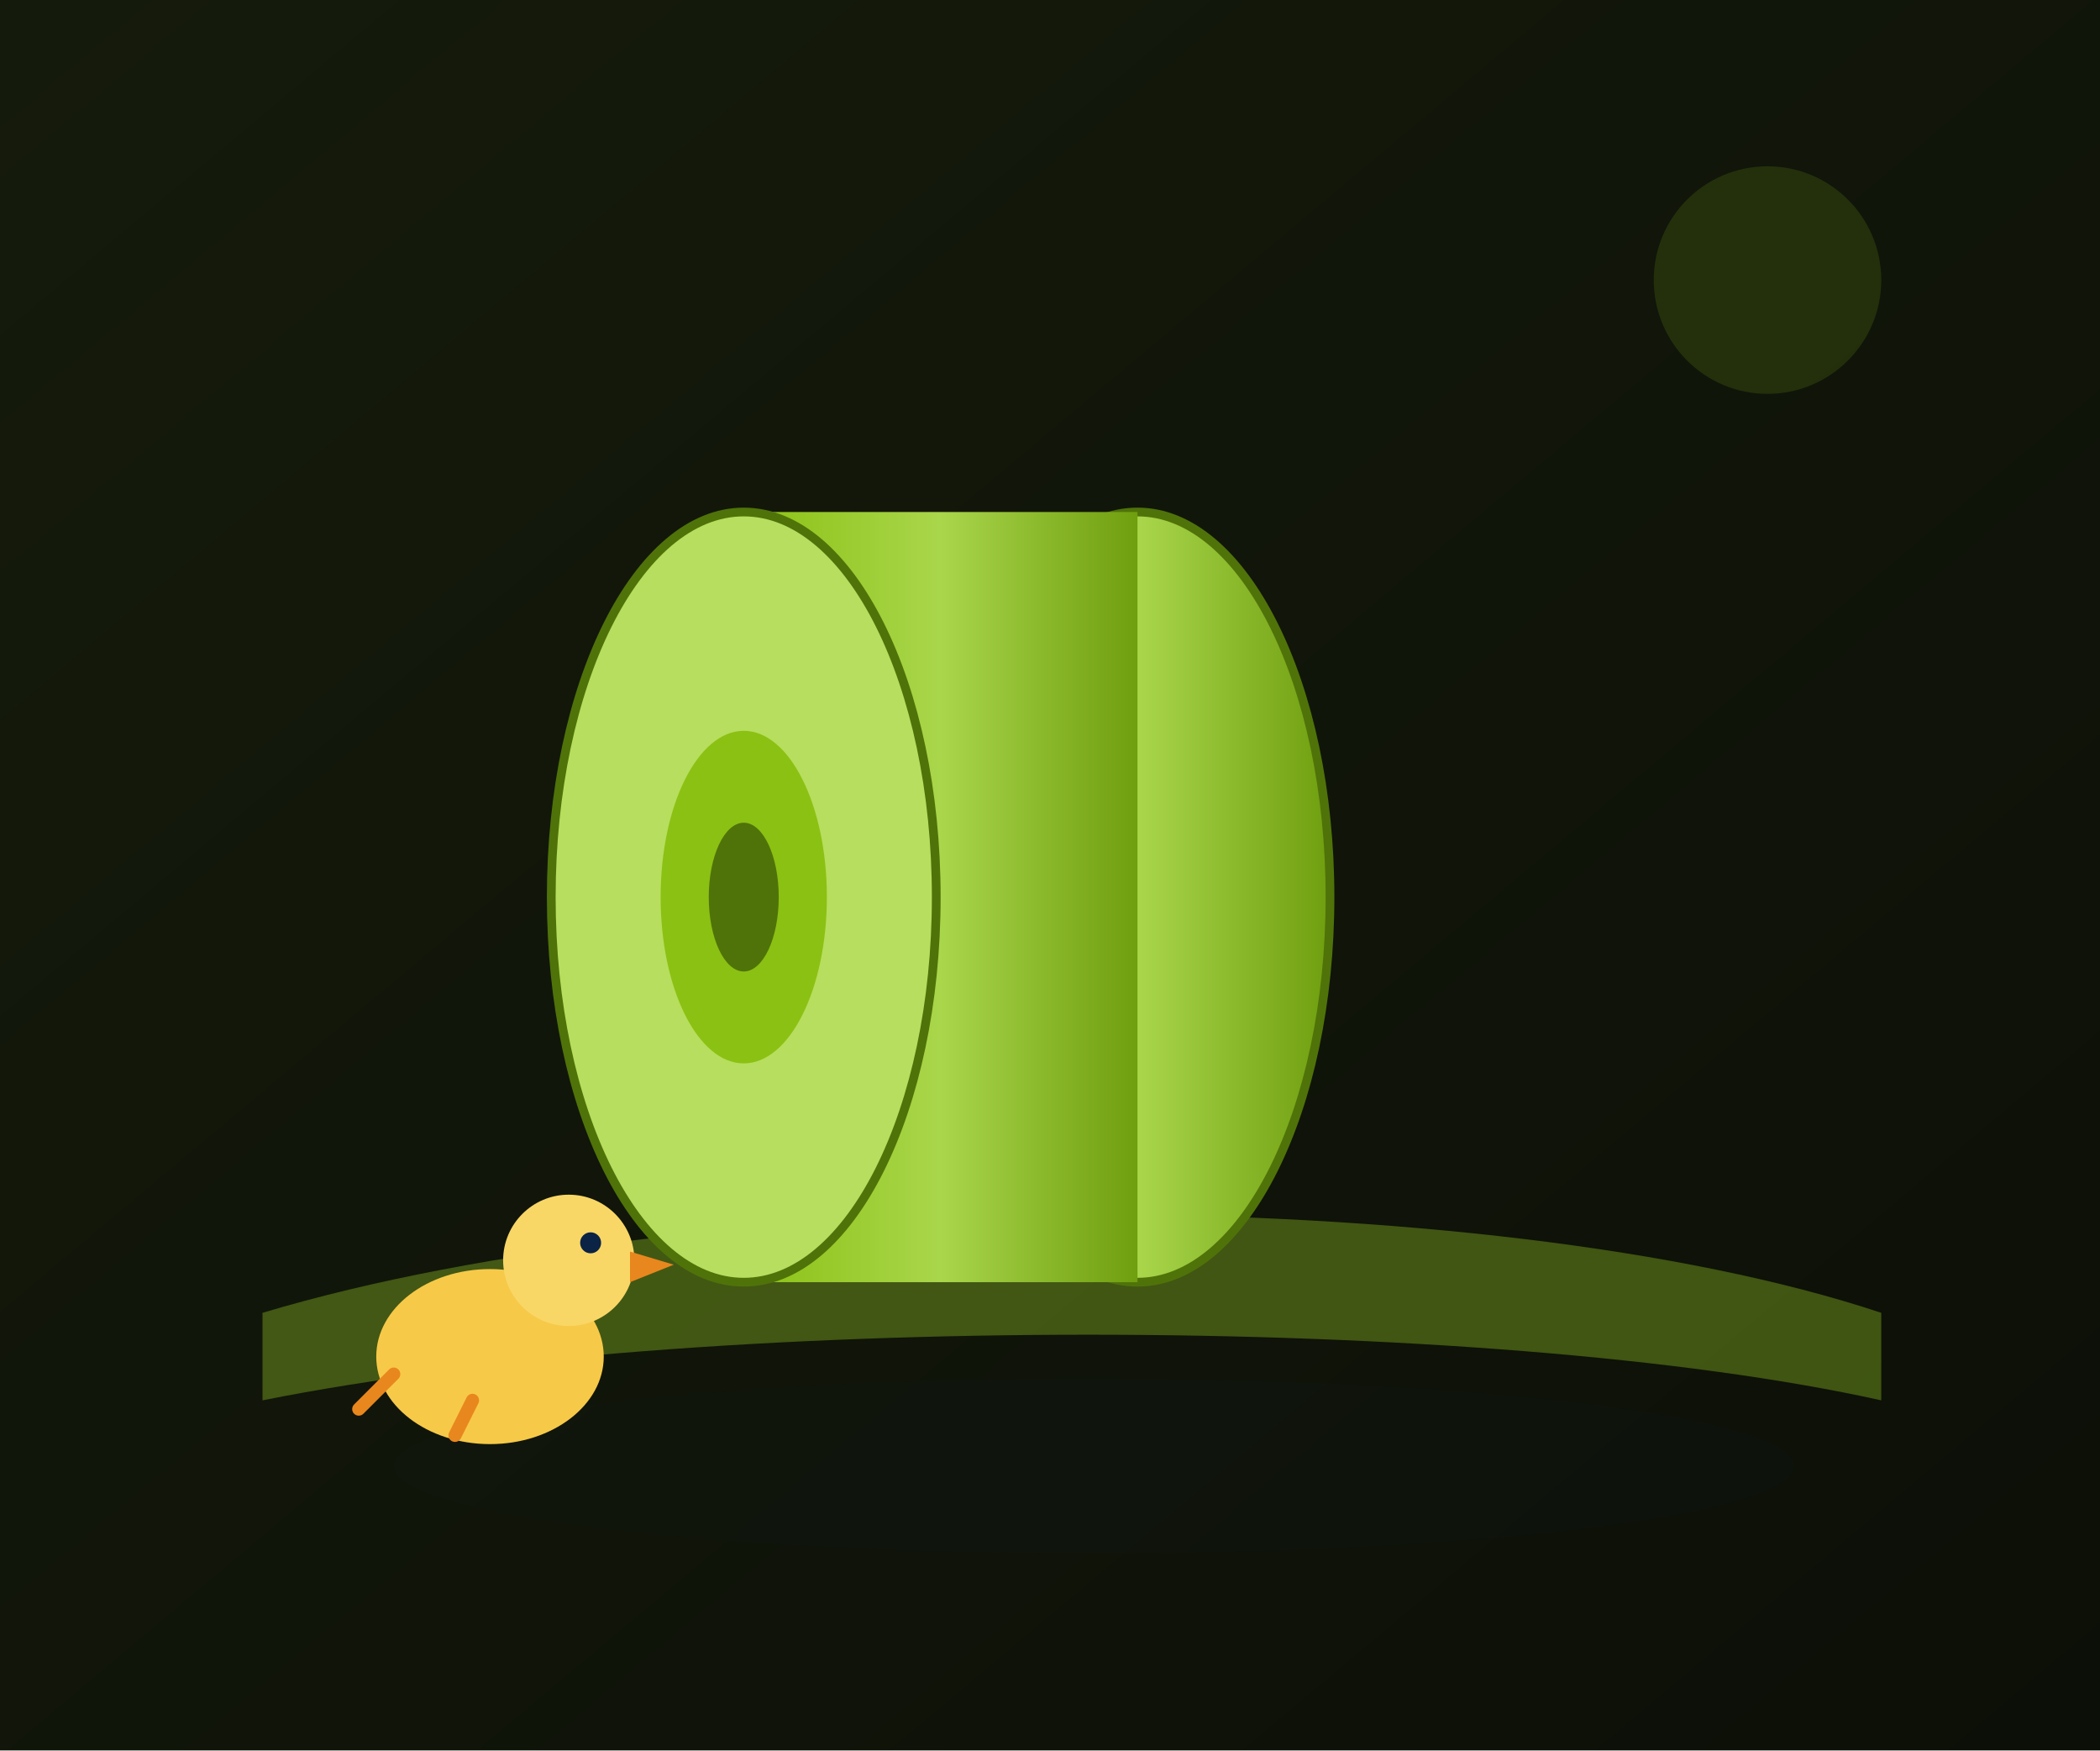
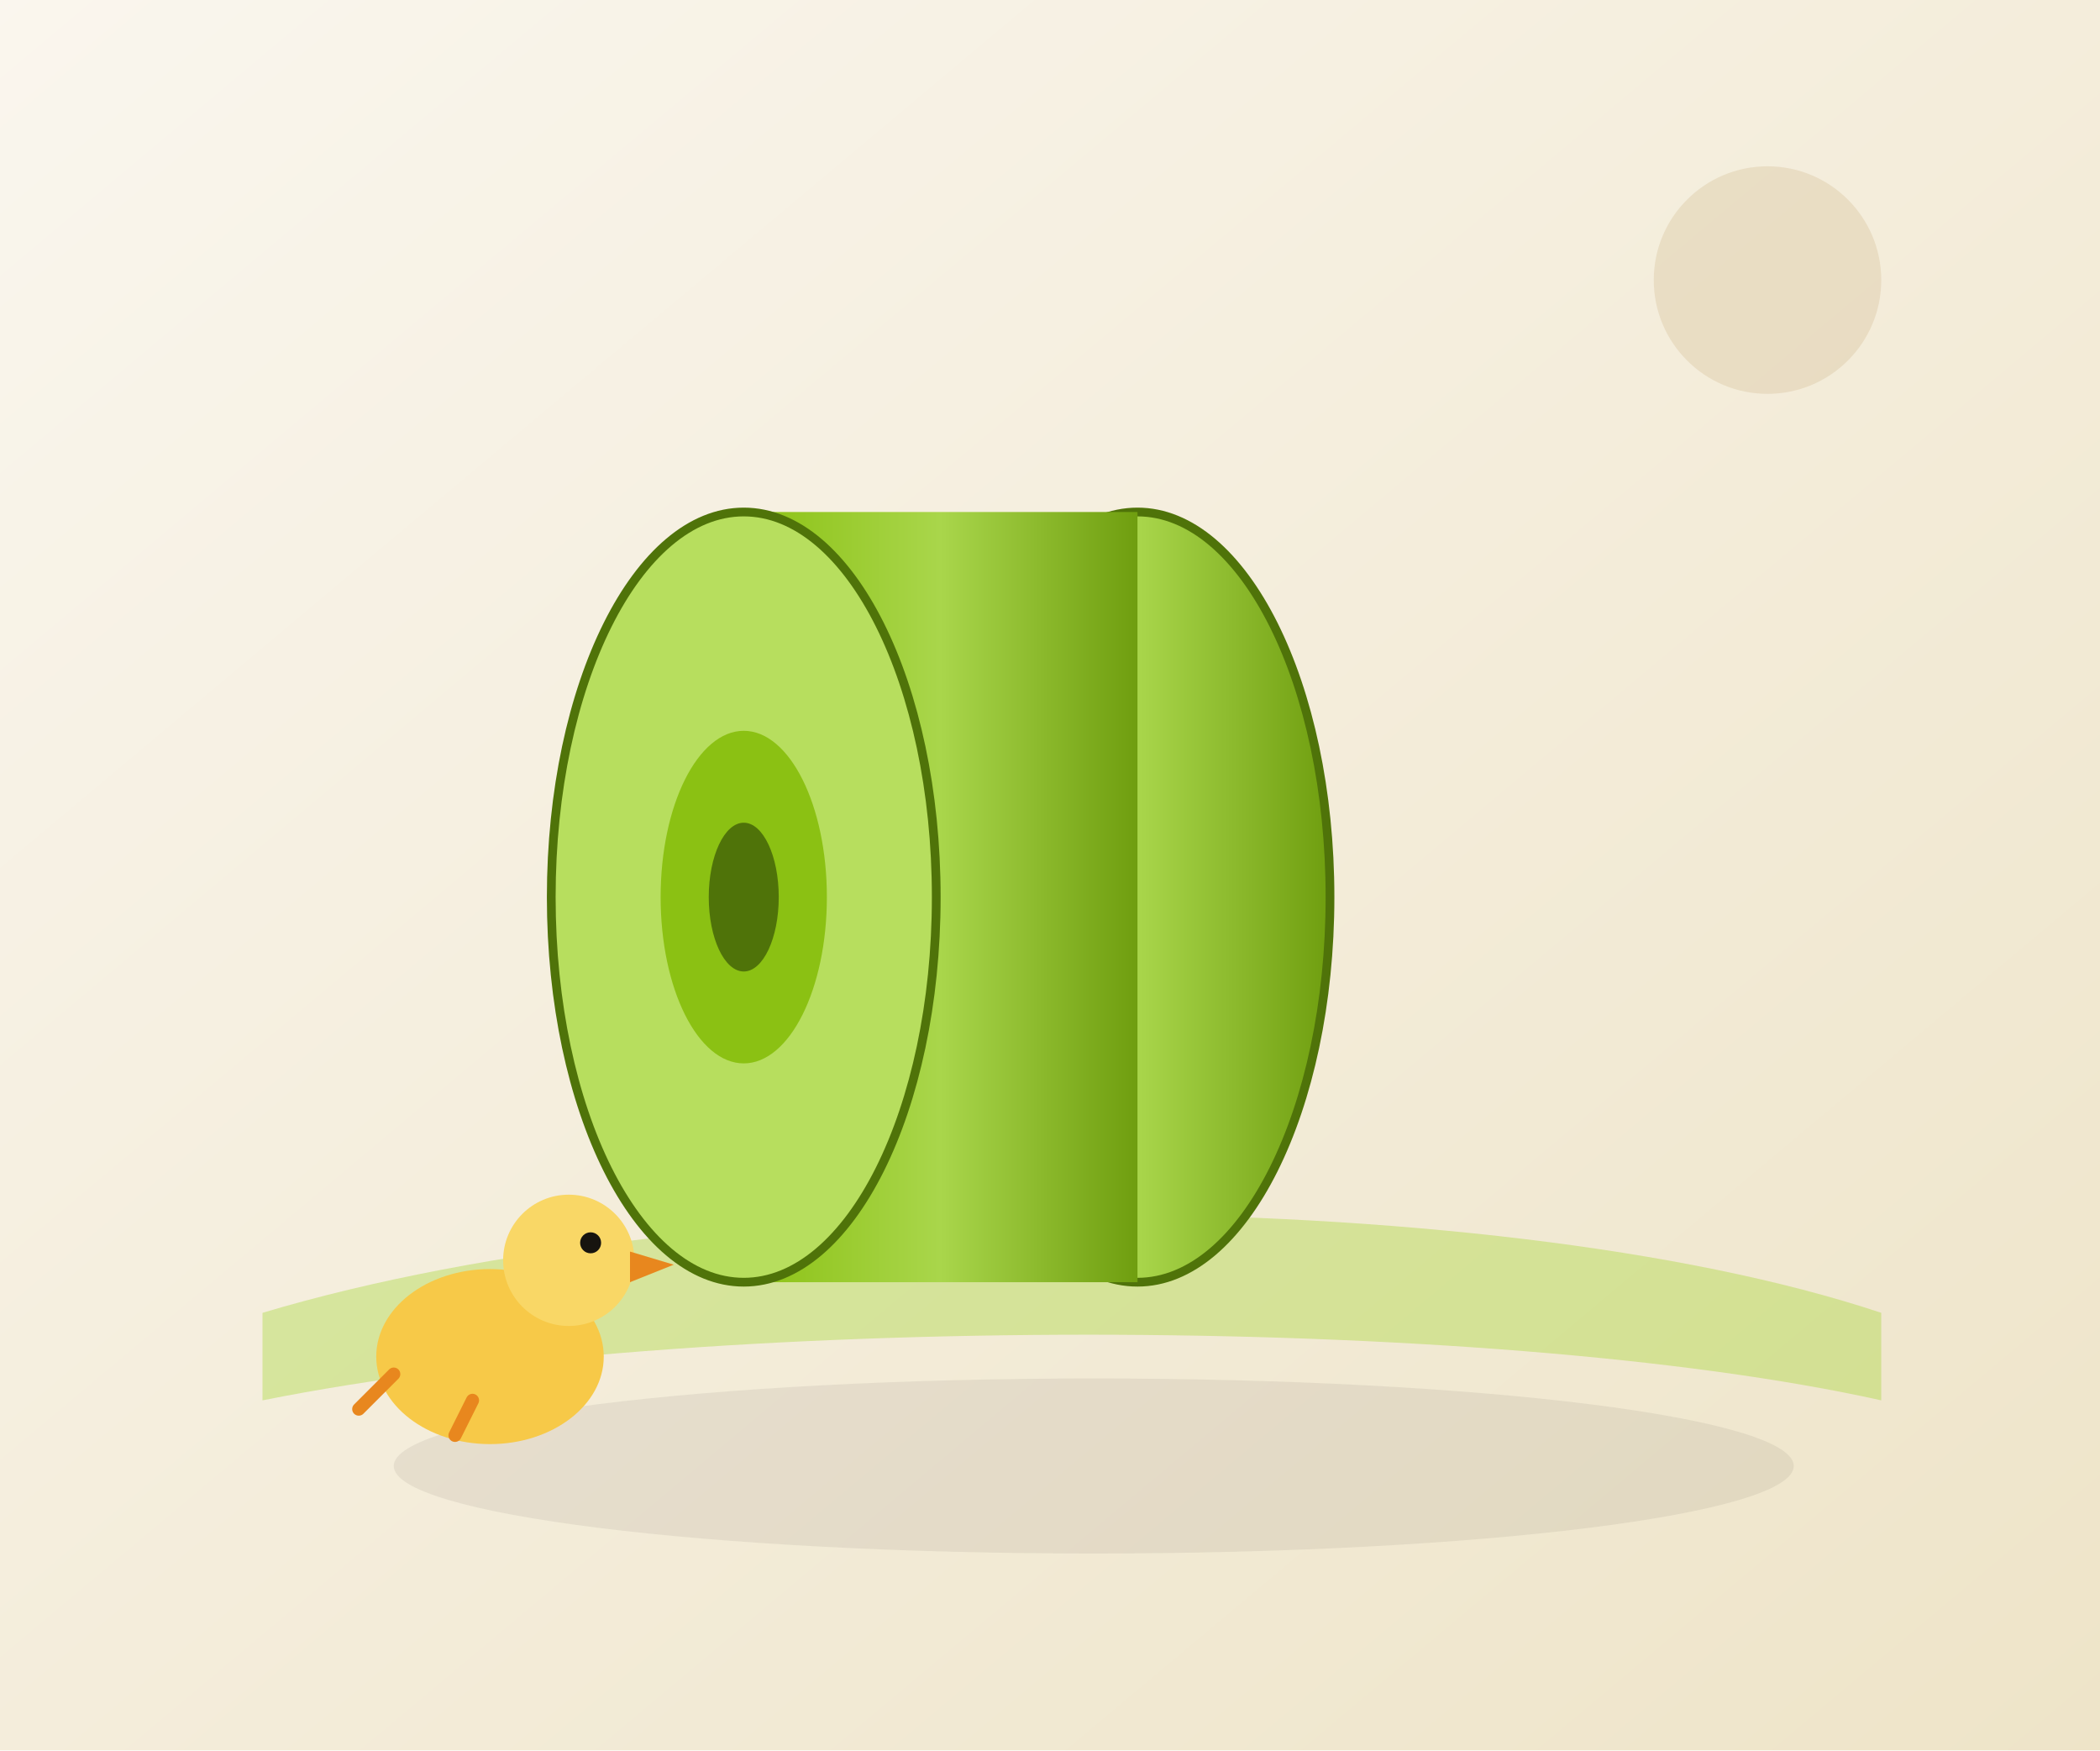
<svg xmlns="http://www.w3.org/2000/svg" viewBox="0 0 480 400" preserveAspectRatio="xMidYMid slice">
  <defs>
    <linearGradient id="bgChick" x1="0" y1="0" x2="1" y2="1">
-       <stop offset="0" stop-color="#151b0c" />
-       <stop offset="1" stop-color="#0c0f07" />
+       <stop offset="0" stop-color="#faf6ee" />
+       <stop offset="1" stop-color="#eee4c8" />
    </linearGradient>
    <linearGradient id="rollChick" x1="0" y1="0" x2="1" y2="0">
      <stop offset="0" stop-color="#8BC113" />
      <stop offset=".5" stop-color="#A9D64B" />
      <stop offset="1" stop-color="#6F9E0F" />
    </linearGradient>
  </defs>
  <rect width="480" height="400" fill="url(#bgChick)" />
-   <ellipse cx="250" cy="335" rx="160" ry="20" fill="#0B2345" opacity=".06" />
+   <ellipse cx="250" cy="335" rx="160" ry="20" fill="#17140F" opacity=".07" />
  <path d="M60 300 C160 270 340 270 430 300 L430 320 C340 300 160 300 60 320 Z" fill="#9ED324" opacity=".35" />
  <g transform="translate(260,205)">
    <ellipse cx="0" cy="0" rx="44" ry="88" fill="url(#rollChick)" stroke="#4F7309" stroke-width="2" />
    <rect x="-90" y="-88" width="90" height="176" fill="url(#rollChick)" />
    <ellipse cx="-90" cy="0" rx="44" ry="88" fill="#B7DE5E" stroke="#4F7309" stroke-width="2" />
    <ellipse cx="-90" cy="0" rx="19" ry="38" fill="#8BC113" />
    <ellipse cx="-90" cy="0" rx="8" ry="17" fill="#4F7309" />
  </g>
  <g transform="translate(112,290)">
    <ellipse cx="0" cy="20" rx="26" ry="20" fill="#F7C948" />
    <circle cx="18" cy="-2" r="15" fill="#F9D766" />
-     <circle cx="23" cy="-6" r="2.4" fill="#0B2345" />
+     <circle cx="23" cy="-6" r="2.4" fill="#17140F" />
    <path d="M32 -4 L42 -1 L32 3 Z" fill="#E8871E" />
    <path d="M-22 24 L-30 32 M-4 30 L-8 38" stroke="#E8871E" stroke-width="3" stroke-linecap="round" />
  </g>
-   <circle cx="404" cy="64" r="26" fill="#8BC113" opacity=".16" />
+   <circle cx="404" cy="64" r="26" fill="#B8935A" opacity=".18" />
</svg>
